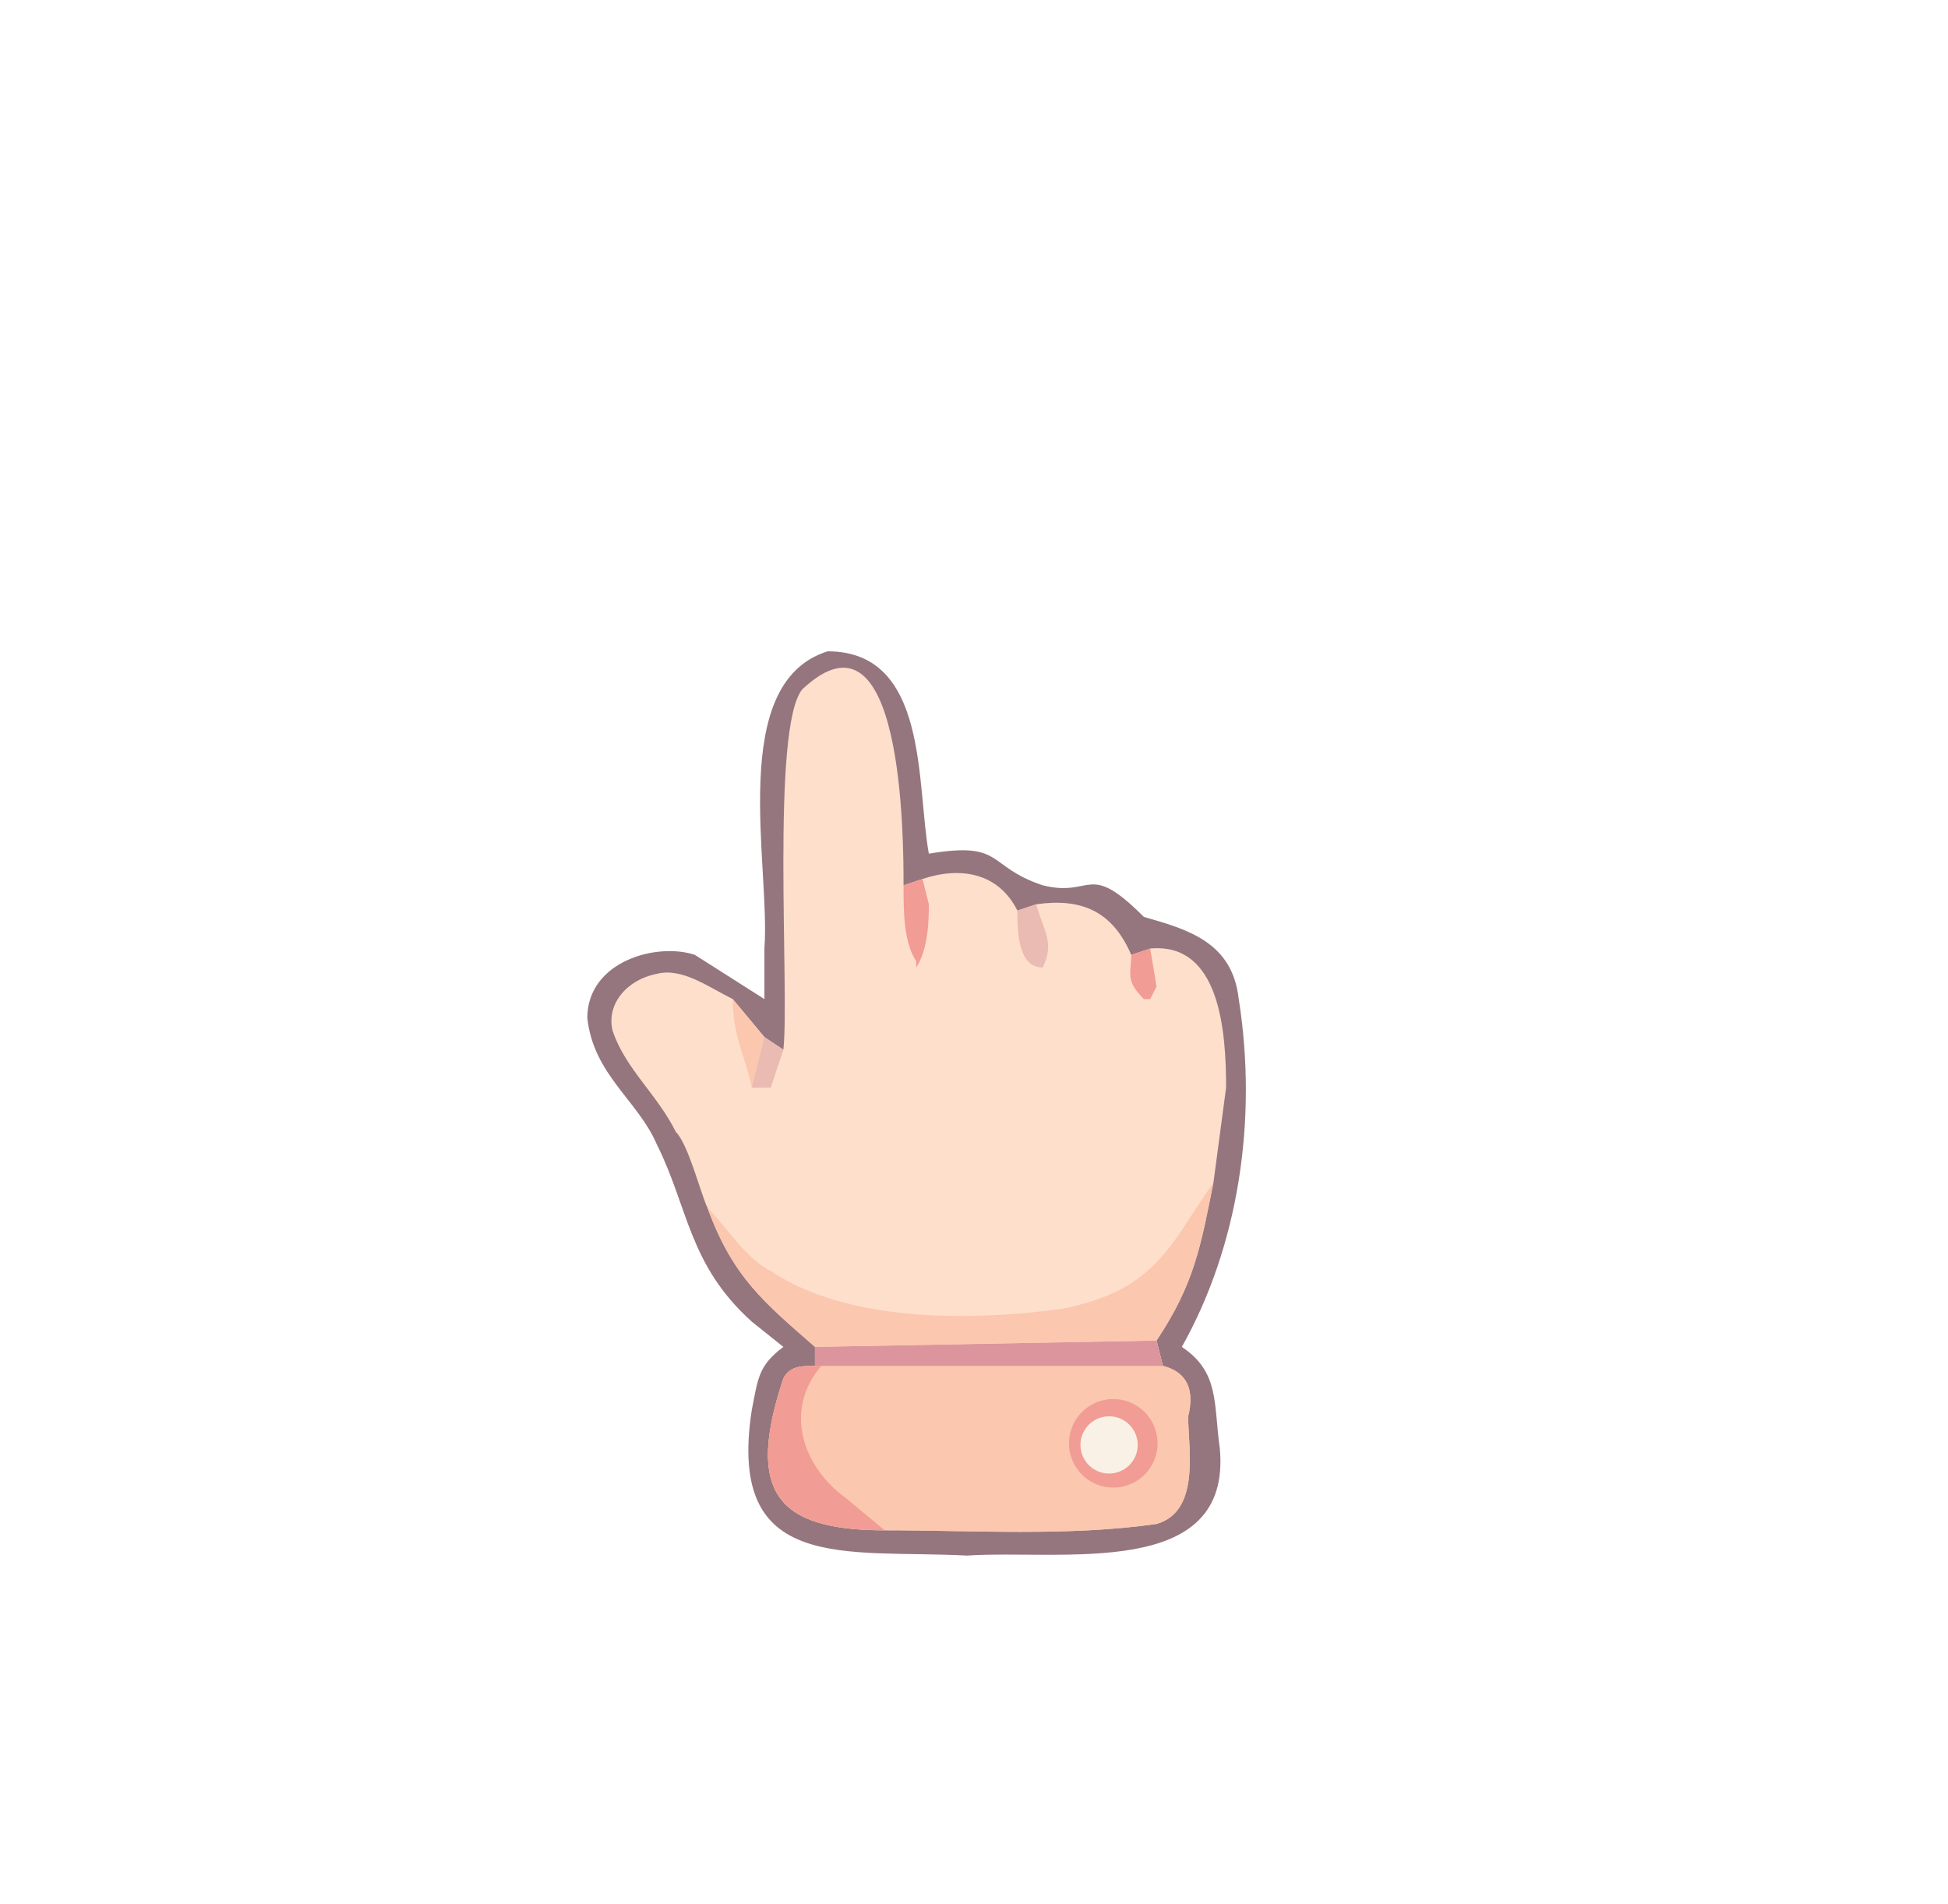
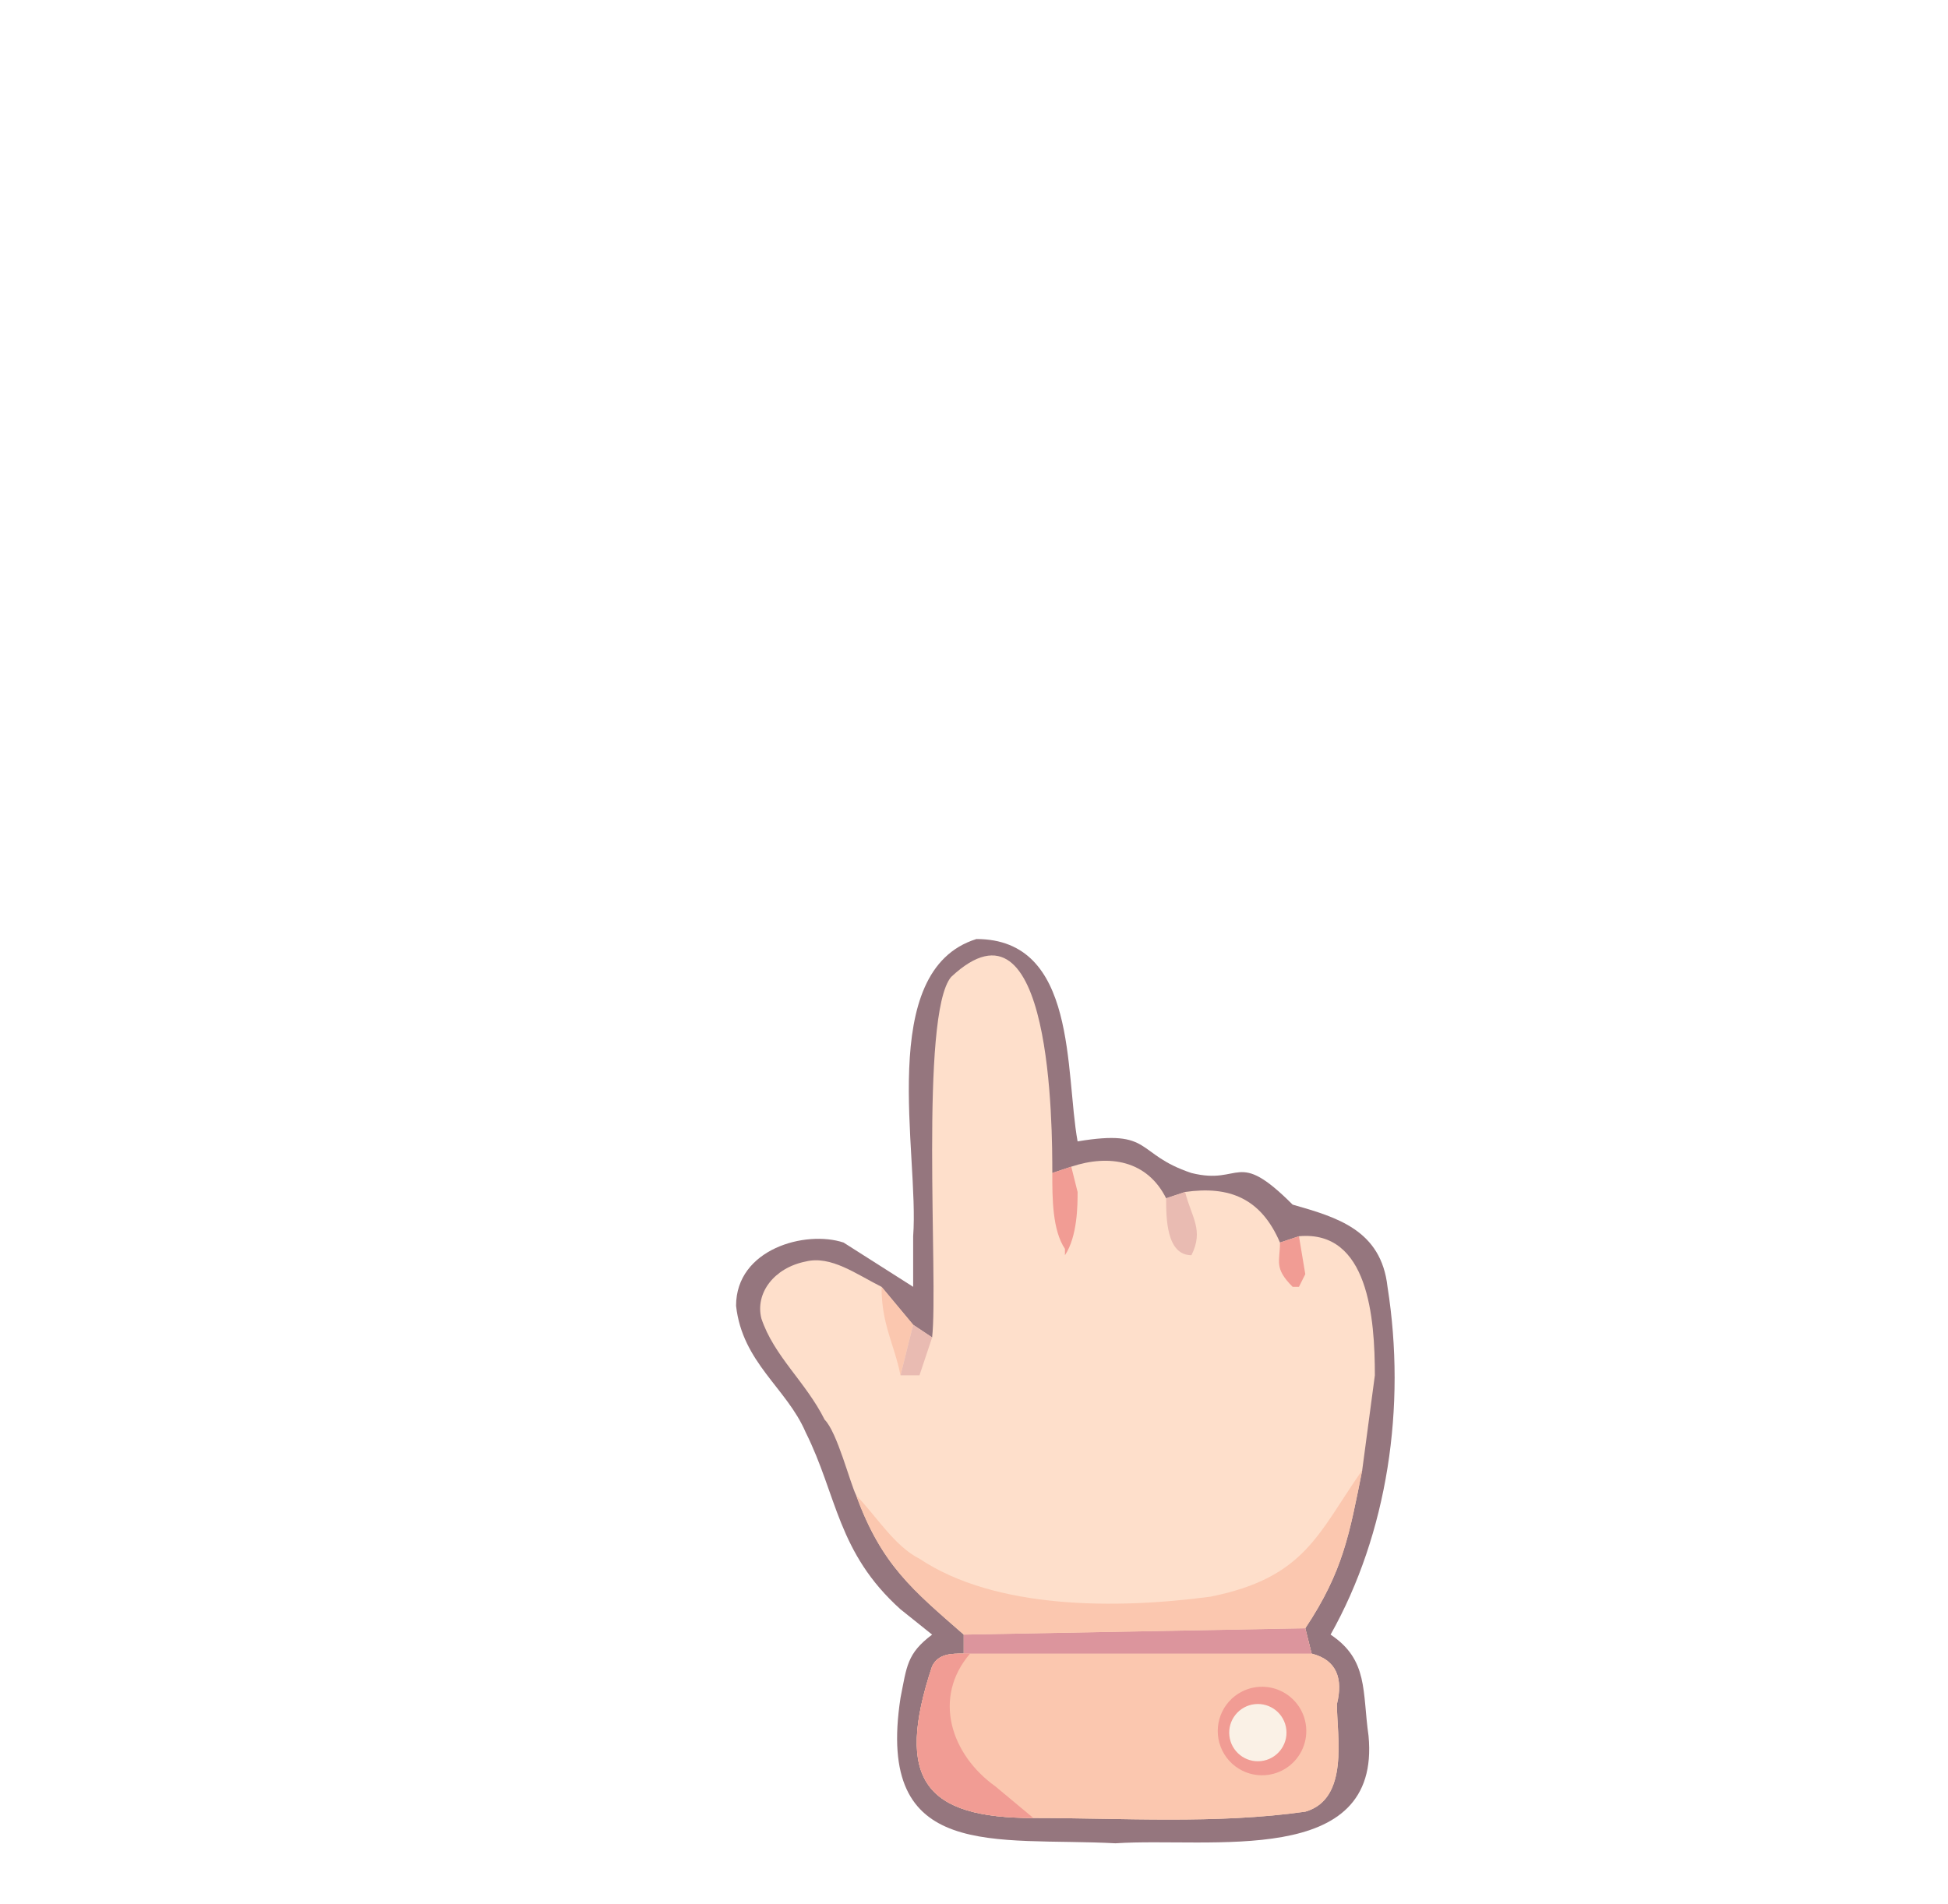
<svg xmlns="http://www.w3.org/2000/svg" width="44" height="43" viewBox="0 0 44 43">
  <defs>
    <clipPath id="clip_sgtcute_03">
      <rect x="0" y="0" width="44" height="43" />
    </clipPath>
  </defs>
  <g clip-path="url(#clip_sgtcute_03)">
-     <svg x="-1.02" y="-1.5" width="44" height="43" viewBox="616 0 308 288" preserveAspectRatio="xMidYMid meet" style="overflow:hidden">
+     <svg x="2.34" y="5" width="44" height="43" viewBox="616 0 308 288" preserveAspectRatio="xMidYMid meet" style="overflow:hidden">
      <g transform="translate(0 0)" data-sgt-offset="1">
        <path fill="#897582" d="M767 396c4 0 17 2 17-3-1-6 0-12 6-15 5 1 6 4 9 1 2-3 2-7 6-7 3 0 6 0 8 2l1 4 3 2 7-2c2 1 6 3 7 6l-1 8c4 3 11 8 8 13-3 4-5 4-9 6 6 11 1 16-10 14 0 10 6 20-9 25l-4 10c23-6 21 23-12 24 1 7-3 28-7 33a10 10 0 0 1-14 2c-4-4-4-8-5-12h-4c-3 4-3 14-8 14-10 1-14-5-15-13h-3c-2 3 0 6-3 8-6 4-10 1-13-4l-6 4c-3-1-10-4-9-9 2-5-6-4-8-9-3-5 2-8 6-10-8-11-3-14 8-14 2-3 1-5 3-7s8-3 10 0c2 2 3 2 6 2l3-1c-1-3-12-3-12-15-1-2-6-4-9-6-5-9-5-24 8-27-2-25 25-22 41-25l1-2 1-1h3l-1 4Z" data-index="1" style="opacity:1" />
        <path fill="#897582" d="M730 406c4-3 9-4 14-5 4 1 4 3 3 7 9-2 38-2 46 2 10 5 7 28 6 38-1 3-1 7-4 9-11 5-56 7-62-4l-1-3c-1 2-3 2-6 3l-1-6-1-3 1-21c0-5 1-13 5-17Z" data-index="2" />
        <path fill="#FAF1E6" d="M730 406c4-3 9-4 14-5 4 1 4 3 3 7h-3c-8 3-10 3-12 12l-1 3-1 4h-2l-3-4c0-5 1-13 5-17Z" data-index="3" />
        <path fill="#D0D0D3" d="m732 409 11-4 1 3c-8 3-10 3-12 12-4-5-5-4 0-11Z" data-index="4" />
        <path fill="#FEFEFE" d="M730 406c4-3 9-4 14-5 4 1 4 3 3 7h-3l-1-3-11 4c0-1 9-4 12-7l-10 3c-1 1-2 2-4 1Z" data-index="5" />
        <path fill="#D0D0D3" d="m725 423 3 4h2l1-4 1 27c-1 2-3 2-6 3l-1-6-1-3 1-21Z" data-index="6" />
        <path fill="#CBC9D5" d="M725 447c5 0 3 1 7 3-1 2-3 2-6 3l-1-6Z" data-index="7" />
        <path fill="#D0D0D3" d="M734 441c-1-6-1-23 3-27 13-7 44-7 57 0 5 3 3 24 4 29 1 22-42 15-55 14-3-1-7-4-9-8v-8Z" data-index="8" style="opacity:1" />
        <path fill="#E9BBB2" d="M741 439c4 0 6 0 7 5l-4 3h-3c-3-1-4-2-4-5l4-3Z" data-index="9" />
        <path fill="#FAF1E6" d="M734 441v-1l7-1-4 3c0 3 1 4 4 5-3 0-4-1-7 2v-8Z" data-index="10" />
        <path fill="#F19C94" d="M786 439c3 0 7 0 8 4l-3 4c-4 0-6 0-8-4l3-4Z" data-index="11" style="opacity:1" />
        <path fill="#95767E" d="M746 430a5 5 0 1 1 3 9 5 5 0 0 1-3-9Z" data-index="12" />
        <path fill="#897582" d="M782 430a5 5 0 1 1 2 9 5 5 0 0 1-2-9Z" data-index="13" />
        <path fill="#897582" d="M760 437c1 0 3 3 5 3 3 0 4-3 7-3l1 2c-5 5-13 5-13-2Z" data-index="14" />
        <path fill="#FEFEFE" d="m744 414 5 1v1l-6 3h-3l-1-1 5-4Z" data-index="15" />
        <path fill="#95767E" d="M705 488c-8-11-3-14 8-14 2-3 1-5 3-7s8-3 10 0c2 2 3 2 6 2l-2 2 1 1c-4 9-30 15-11 30 13 3 14-5 18-7l1 2h1c2 3 2 7 1 11h-3c-2 3 0 6-3 8-6 4-10 1-13-4l-6 4c-3-1-10-4-9-9 2-5-6-4-8-9-3-5 2-8 6-10Z" data-index="16" style="opacity:1" />
        <path fill="#FBC7AF" d="M712 506c-1-10-12-3-9-13 9-6 2-8 2-13 4-7 4 0 10-3 4-2 1-7 5-8 5-2 4 3 7 4 2 0 2 0 3-2l1 1c-4 9-30 15-11 30-2 2-4 4-7 4h-1Z" data-index="17" style="opacity:1" />
        <path fill="#E9BBB2" d="M720 502c13 3 14-5 18-7l1 2c1 3 2 5 1 7-1 1-3 0-7 4l1 5-6 1c-2-3-1-3-4-4-4 0-13 3-14-2l2-2h1c3 0 5-2 7-4Z" data-index="18" style="opacity:1" />
        <path fill="#D0D0D3" d="M744 401c16-3 41-3 56 4 8 4 7 29 7 37l-2 3c-1-2 1-1-2-2l-4 5c1-10 4-33-6-38-8-4-37-4-46-2 1-4 1-6-3-7Z" data-index="19" />
        <path fill="#BCBCCD" d="m799 448 4-5c3 1 1 0 2 2l2-3c-1 10-2 20-14 22-17 4-34 3-51 1-8-1-14-4-16-12 3-1 5-1 6-3l1 3c6 11 51 9 62 4 3-2 3-6 4-9Z" data-index="20" style="opacity:1" />
        <path fill="#95767E" d="M714 447c-5-9-5-24 8-27v20l-1 7 3-3 1 3 1 6-1 3-2-3c-1-2-6-4-9-6Z" data-index="21" />
        <path fill="#FBC7AF" d="M715 435c0-4 0-8 4-11l1 1c2 3 1 10 1 14l-6-4Z" data-index="22" />
        <path fill="#F19C94" d="m715 435 6 4 1 1-1 7c-6-4-6-4-6-12Z" data-index="23" />
        <path fill="#998D95" d="m764 393 1-1h3l-1 4v-1l-1 1-1-1-1-2Z" data-index="24" />
        <path fill="#D0D0D3" d="m745 471 1-2 28 1 10-1 3 2c4 9 8 24-3 29-10 5-37 6-43-6-3-5 2-17 4-23Z" data-index="25" />
        <path fill="#91716A" d="M758 475h20c5 3 4 7 4 12 0 3-1 6-4 6-7 1-19 2-25-1s-4-12-1-16l6-1Z" data-index="26" style="opacity:1" />
        <path fill="#FBC7AF" d="M771 492c-3 0-16 1-17-2-9-17 12-13 20-13l5 2c2 4 2 10-3 12l-5 1Z" data-index="27" />
        <path fill="#E9BBB2" d="m774 477 5 2c2 4 2 10-3 12l-5 1c1-2 1-2 3-2a2 2 0 0 1 1-4v-2a2 2 0 0 1-1-5v-2Z" data-index="28" />
        <path fill="#91716A" d="M774 479a2 2 0 1 1 3 4 2 2 0 0 1-3-4Z" data-index="29" />
        <path fill="#91716A" d="M775 486a2 2 0 1 1-1 4 2 2 0 0 1 1-4Z" data-index="30" />
        <path fill="#CBC9D5" d="m745 471 1-2 28 1 10-1-1 5h-5v1h-20c-3-2-10-2-13-4Z" data-index="31" />
        <path fill="#CBC9D5" d="m792 399-5-2c3-9 0-4-1-11l4-4c4-1 6 4 11 0 3-2 1-3 3-6 8-3 6 5 12 7 3 1 4-1 7-1 6 2 3 7 3 10l2 5-4 4c-2 3-3 9-6 9 2-5 2-7 2-12-9-12-18-12-25 1h-3Z" data-index="32" style="opacity:1" />
        <path fill="#BCBCCD" d="M792 399c1-4 1-5 4-8 6-5 16-6 21 0 2 2 3 4 3 7-9-12-18-12-25 1h-3Z" data-index="33" />
        <path fill="#BCBCCD" d="M828 397c3 1 7 2 7 6l-3 3c-3 1-4 0-5 3-2 5 2 7 0 10l-3 3-3-1c-4-2-7 2-11-1-1-3 1-5 4-7l4-3c3 0 4-6 6-9l4-4Z" data-index="34" style="opacity:1" />
        <path fill="#D0D0D3" d="M804 393c13-1 17 11 6 19l-2-1-1-3c-1-4-7-6-8-9 1-3 3-4 5-6Z" data-index="35" />
        <path fill="#998D95" d="M736 473v4l2 5-1 8-2 2-6 3c-3 0-3 0-5-2-1-4 0-6 2-9l1-2 9-9Z" data-index="36" />
        <path fill="#CBC9D5" d="m726 484 3 2 6 6-6 3c-3 0-3 0-5-2-1-4 0-6 2-9Z" data-index="37" />
        <path fill="#FAF1E6" d="m726 484 3 2-2 4-3 3c-1-4 0-6 2-9Z" data-index="38" />
        <path fill="#D0D0D3" d="m724 493 3-3 2 5c-3 0-3 0-5-2Z" data-index="39" />
        <path fill="#D0D0D3" d="M736 473v4c-1 3-1 6-3 8l-6-3 9-9Z" data-index="40" />
        <path fill="#D0D0D3" d="M791 470c6-1 8-2 14-5l3 9c2 7-11 6-15 7l-3-11h1Z" data-index="41" />
        <path fill="#BCBCCD" d="m793 481-3-11h1c2 6 13 5 17 4 2 7-11 6-15 7Z" data-index="42" />
        <path fill="#D0D0D3" d="M812 462c10 1 4 9 0 13-2 0-4-9-5-11l5-2Z" data-index="43" />
        <path fill="#CBC9D5" d="M744 502c5 3 10 2 15 5l1 2c-4 1-11 1-15-1l-1-6Z" data-index="44" />
        <path fill="#E9BBB2" d="M810 437c0-3-1-11 1-13 4-1 5 7 5 10-2 3-2 4-6 3Z" data-index="45" />
        <path fill="#BCBCCD" d="M781 511h5c1 3-2 5-4 6-3 1-8 0-9-4v-1l8-1Z" data-index="46" />
        <path fill="#CBC9D5" d="M781 511h5c1 3-2 5-4 6l-1-6Z" data-index="47" />
        <path fill="#CBC9D5" d="M788 502c0 9-8 8-15 7v-2c2-2 10-2 15-5Z" data-index="48" />
        <path fill="#CBC9D5" d="m745 511 13 1c1 2 0 2-1 4-6 3-10 1-12-5Z" data-index="49" />
        <path fill="#F19C94" d="M816 434c0 5 0 10-4 12-3 0-2-6-2-9 4 1 4 0 6-3Z" data-index="50" />
        <path fill="#CBC9D5" d="M720 485v7c1 5 5 5 8 7l-1 1c-9-1-13-7-7-15Z" data-index="51" />
        <path fill="#CBC9D5" d="m736 473 6-4-4 13-2-5v-4Z" data-index="52" />
        <path fill="#95767E" d="M448 389c3-6 6-10 12-13 5-2 11-2 16 0 6 3 9 7 12 13 5-2 10-3 16-1 5 1 10 5 12 10 4 7 3 12 0 19l4 2c15 8 14 33-4 38 3 8 3 13 0 21-3 5-10 9-16 9-5 1-7 0-12-1-2 5-5 9-11 12-5 2-10 3-16 1-6-3-10-7-13-13-5 2-10 2-15 1-5-2-10-5-12-10-4-6-3-13-1-20-19-10-20-31 0-39-2-6-3-11-1-17 1-5 5-9 10-12 6-3 12-2 19 0Z" data-index="53" />
        <path fill="#91716A" d="M469 409c7 0 10 2 16 5l2 3c5 5 7 8 9 16v7c-1 6-2 8-5 14l-3 3c-6 5-9 6-16 8h-5c-6 0-10-2-15-5l-4-3c-5-6-6-9-8-16v-4c0-7 2-11 5-16l4-4c5-5 9-6 16-8h4Z" data-index="54" />
        <path fill="#FEE891" d="M442 439a26 26 0 1 1 52-4 26 26 0 0 1-52 4Z" data-index="55" />
        <path fill="#F8CF94" d="M450 450c3 6 12 9 18 9 11 1 17-7 24-13l1-1a26 26 0 0 1-48 4l3-1 2 2Z" data-index="56" />
        <path fill="#E9BBB2" d="M447 439c3-1 6-2 9 1l-1 4-7-1-1-4Z" data-index="57" />
        <path fill="#E9BBB2" d="M482 438c3 0 5 0 7 2 0 3 0 2-2 4-3 0-4 1-6-2l1-4Z" data-index="58" />
        <path fill="#91716A" d="M456 431a3 3 0 1 1-1 6 3 3 0 0 1 1-6Z" data-index="59" />
        <path fill="#8A745B" d="M479 431a3 3 0 1 1 3 6 3 3 0 0 1-3-6Z" data-index="60" />
        <path fill="#8A745B" d="m472 439 1 2c-2 3-6 2-9 1l-1-2h1c4 1 4 2 8-1Z" data-index="61" />
        <path fill="#D1A4F4" d="m488 457 3-3c5 3 14 1 20 1l4-1-1 2 2 1c3 8 3 13 0 21-3 5-10 9-16 9v-1l3-1v-1h-5l-12-3c-6-5-10-9-14-16 7-2 10-3 16-8Z" data-index="62" />
        <path fill="#897582" d="m511 455 4-1-1 2 2 1c3 8 3 13 0 21-3 5-10 9-16 9v-1l3-1v-1h-5c14-3 20-11 15-26l-2-3Z" data-index="63" />
        <path fill="#C596D4" d="m488 457 3-3c5 3 14 1 20 1l2 3-2 1c-8 2-16 2-23-2Z" data-index="64" />
        <path fill="#FEE891" d="M423 416c-7-19 8-31 27-22 5 3 13 9 15 15-7 2-11 3-16 8l-4 4c-4-3-15-2-20-1l-2-4Z" data-index="65" />
        <path fill="#AFCF99" d="M423 416c10-3 16-2 26 1l-4 4c-4-3-15-2-20-1l-2-4Z" data-index="66" />
        <path fill="#91E5DC" d="M440 441c2 7 3 10 8 16l4 3c-2 5-2 15-2 21l-3 1c-5 2-11 3-16 0-4-2-7-5-8-9-3-7-1-12 2-17 5-7 9-10 15-15Z" data-index="67" />
        <path fill="#70B7E2" d="m448 457 4 3c-2 5-2 15-2 21l-3 1c-3-9-1-16 1-25Z" data-index="68" />
        <path fill="#FCB2C5" d="m511 419 4 2c5 2 9 5 11 11 1 4 1 9-1 13s-6 7-10 9l-4 1c-6 0-15 2-20-1 3-6 4-8 5-14v-7c7-4 11-8 15-14Z" data-index="69" />
        <path fill="#DC959D" d="m511 419 4 2c-4 5-7 9-13 13-2 2-5 3-6 6v-7c7-4 11-8 15-14Z" data-index="70" />
        <path fill="#F19C94" d="M487 393c6-2 11-4 17-1 4 1 7 4 9 8 3 7 2 13-2 19s-8 10-15 14c-2-8-4-11-9-16l-2-3c2-6 2-13 1-20l1-1Z" data-index="71" />
        <path fill="#EEA477" d="M487 393c6 5 5 19 0 24l-2-3c2-6 2-13 1-20l1-1Z" data-index="72" />
        <path fill="#A9C2EC" d="M452 460c5 3 9 5 15 5h5c4 7 8 11 14 16l-1 4c-3 5-5 8-11 10-4 2-8 2-13 0-6-3-8-8-11-14 0-6 0-16 2-21Z" data-index="73" />
        <path fill="#C596D4" d="M467 465h5c4 7 8 11 14 16l-1 4c-9-6-13-11-18-20Z" data-index="74" />
        <path fill="#B2E988" d="M425 420c5-1 16-2 20 1-3 5-5 9-5 16v4c-6 5-10 8-15 15l-3-2c-5-2-10-6-12-11-1-5-1-9 1-13 3-6 8-8 14-10Z" data-index="75" />
        <path fill="#7EC3CA" d="M422 454c3-7 12-15 18-17v4c-6 5-10 8-15 15l-3-2Z" data-index="76" />
        <path fill="#FEBA7A" d="M452 390c2-5 5-9 10-11 4-1 9-1 13 1 6 3 9 8 11 14 1 7 1 14-1 20-6-3-9-5-16-5h-4c-2-6-10-12-15-15l2-4Z" data-index="77" />
        <path fill="#F8CF94" d="M452 390c7 5 14 10 17 19h-4c-2-6-10-12-15-15l2-4Z" data-index="78" />
        <path fill="#95767E" d="M754 107c16 0 14 21 16 32 12-2 9 2 18 5 8 2 7-4 16 5 7 2 14 4 15 13 3 19 0 39-9 55 6 4 5 9 6 16 2 21-25 16-40 17-19-1-38 3-34-23 1-5 1-7 5-10l-5-4c-10-9-10-18-15-28-3-7-10-11-11-20 0-9 11-12 17-10l11 7v-8c1-13-6-42 10-47Z" data-index="79" />
        <path fill="#FEDFCB" d="M747 170c1-9-2-51 3-57 16-15 16 24 16 31l3-1c6-2 12-1 15 5l3-1c7-1 12 1 15 8l3-1c11-1 12 13 12 22l-2 15c-2 10-3 16-9 25l1 4c4 1 5 4 4 8 0 5 2 15-5 17-14 2-29 1-43 1-17 0-22-6-16-24 1-2 3-2 5-2v-3c-8-7-13-11-17-22-1-2-3-10-5-12-3-6-8-10-10-16-1-4 2-8 7-9 4-1 8 2 12 4l5 6 3 2Z" data-index="80" />
        <path fill="#FBC7AF" d="m752 217 54-1 1 4c4 1 5 4 4 8 0 5 2 15-5 17-14 2-29 1-43 1-17 0-22-6-16-24 1-2 3-2 5-2v-3Z" data-index="81" />
        <path fill="#DC959D" d="m752 217 54-1 1 4h-55v-3Z" data-index="82" />
        <path fill="#F19C94" d="M752 220h1c-6 7-3 16 4 21l6 5c-17 0-22-6-16-24 1-2 3-2 5-2Z" data-index="83" />
        <path fill="#F19C94" d="M796 226a7 7 0 1 1 5 13 7 7 0 0 1-5-13Z" data-index="84" />
        <path fill="#FAF1E6" d="M798 228a4 4 0 1 1 1 9 4 4 0 0 1-1-9Z" data-index="85" />
        <path fill="#FBC7AF" d="M735 195c3 3 6 8 10 10 12 8 31 8 46 6 15-3 17-10 24-20-2 10-3 16-9 25l-54 1c-8-7-13-11-17-22Z" data-index="86" />
        <path fill="#F19C94" d="m766 144 3-1 1 4c0 2 0 7-2 10v-1c-2-3-2-8-2-12Z" data-index="87" />
        <path fill="#E9BBB2" d="m784 148 3-1c1 4 3 6 1 10-4 0-4-6-4-9Z" data-index="88" />
        <path fill="#F19C94" d="m802 155 3-1 1 6-1 2h-1c-3-3-2-4-2-7Z" data-index="89" />
        <path fill="#FBC7AF" d="m739 162 5 6-2 8c-1-5-3-8-3-14Z" data-index="90" />
        <path fill="#E9BBB2" d="m744 168 3 2-2 6h-3l2-8Z" data-index="91" />
        <path fill="#95767E" d="M1065 108c17-2 15 18 14 29 2-6 9-29 21-17 5 5 3 18 1 25 4-4 11-11 17-5 9 10-6 29-9 39-2 8-2 18-6 26-9 23-26 18-46 17-7 0-12-2-18-6-9-7-11-18-16-27l-10-12c-7-10-5-18 8-19 6 0 12 6 17 10-2-10-13-44-1-50s16 12 19 20c1-11-2-24 9-30Z" data-index="92" />
        <path fill="#FEDFCB" d="M1042 174c0-16-12-37-4-52 1-3 5-1 8 1 5 4 8 33 12 34 5-7-4-44 11-46l3 2c7 11 2 31 4 44h1c5-4 6-37 17-36 9 1 5 18 4 23s-5 15-4 19l1 1c5-4 10-23 18-23 11 5-6 29-7 37-6 26-5 43-36 41-31-1-31-4-45-33-2-4-15-13-12-20 9-13 22 5 28 11l1-3Z" data-index="93" />
        <path fill="#E9BBB2" d="M1042 174c7 1 14 2 19 7 2 2 5 7 5 10l-1 1c-3-1-7-8-10-11-3-2-11-2-14-4l1-3Z" data-index="94" />
        <path fill="#95767E" d="M166 399c13-1 11 6 17 6 11 0 12-4 21 9 8 0 16 5 16 13 1 9-3 16-3 25-2 29-15 40-42 42-18 0-35-5-46-20-10-15-13-36 4-48 0-15 5-30 24-22 3-3 4-3 9-5Z" data-index="95" style="opacity:1" />
        <path fill="#FEDFCB" d="M159 409c2-4 4-6 9-6 3-1 6 0 8 2l3 4 3 1c8-4 14-2 18 6l1 2h7c10 4 11 15 7 23l-2 3v9c-1 10-4 22-12 29-18 14-53 10-67-8-11-14-14-32 1-45l1-5c2-12 5-24 20-16l3 1Z" data-index="96" style="opacity:1" />
        <path fill="#F19C94" d="M159 409c2-4 4-6 9-6 3-1 6 0 8 2l3 4 3 1c8-4 14-2 18 6l1 2h7c10 4 11 15 7 23l-2 3v6l-6 3c-7 5-23 1-34 9v5h-1c-5-3-1-10-16-17-3 0-8 2-11 0v-1c6-5 25-3 18-20l-1-2 4-1-7-3v-14Z" data-index="97" />
        <path fill="#FEDFCB" d="M159 409c2-4 4-6 9-6 3-1 6 0 8 2l3 4 3 1 1 4-3 1c-1 10 0 25-11 28l-2-1c0-6 4-8-1-16l-7-3v-14Z" data-index="98" />
        <path fill="#E9BBB2" d="m179 409 3 1 1 4-3 1-1-6Z" data-index="99" />
        <path fill="#FEDFCB" d="M182 410c8-4 14-2 18 6l1 2c-1 9-1 14-5 22-6 7-11 7-17 0 4-10 5-16 4-26l-1-4Z" data-index="100" />
        <path fill="#FBC7AF" d="M173 462c-3-7-4-7-9-12-2-1-2-2-2-3 2-2 7 0 8-1 9-5 8 1 17 3l7-2c5 5 6 6 13 6-7 5-23 1-34 9Z" data-index="101" style="opacity:1" />
        <path fill="#FEDFCB" d="M201 418h7c10 4 11 15 7 23l-4 3c-4-1-7-3-10-6l-1 1-1-1h-1l-2 2c4-8 4-13 5-22Z" data-index="102" />
        <path fill="#E9BBB2" d="M201 418h7l-4 1c0 7 0 12-3 19l-1 1-1-1h-1l-2 2c4-8 4-13 5-22Z" data-index="103" />
        <path fill="#FBC7AF" d="m200 439 1-1c3 3 6 5 10 6l4-3-2 3v1h-1c-4 4-11 6-14 0l2-6Z" data-index="104" />
        <path fill="#FEDFCB" d="M136 424c2-12 5-24 20-16l3 1v14l7 3-4 1 1 2c-6-5-21-2-28 0l1-5Z" data-index="105" />
        <path fill="#E9BBB2" d="m156 408 3 1v14l7 3-4 1 1 2c-6-5-21-2-28 0l1-5 1 1c7-2 11-2 18-2l1-15Z" data-index="106" style="opacity:1" />
        <path fill="#95767E" d="M166 143c4 0 7 2 11 5l51 47c7 7 14 16 6 26-4 5-12 5-19 5 6 13 15 26 3 38-23 16-30-9-37-25-6 5-16 14-24 8-9-6-7-20-7-29l3-62c0-7 6-11 13-13Z" data-index="107" />
        <path fill="#FCB2C5" d="M166 147c10 1 31 26 40 33 6 7 18 15 24 23 14 20-10 20-20 20 4 12 16 25 7 37-21 18-28-14-35-27-5 5-14 15-22 12-3-1-5-3-6-6-3-8 3-64 2-76-1-8 1-14 10-16Z" data-index="108" />
        <path fill="#DC959D" d="M166 151a1828 1828 0 0 1 60 53c2 2 3 8 0 10-4 5-15 3-21 4l11 27c1 4 0 7-2 10-17 17-26-19-31-30l-11 11c-6 5-15 3-15-6l4-74c0-2 3-4 5-5Z" data-index="109" />
        <path fill="#FEFEFE" d="M184 221c-6 5-14 15-21 15l-2-2a365 365 0 0 1 4-80c2-1 3 0 5 1l53 49c4 4 3 10-3 11h-20l13 31v4c-12 22-23-14-27-24l-2-5Z" data-index="110" />
        <path fill="#FAF1E6" d="M186 226c8 4 11 26 26 21l1-1v4c-12 22-23-14-27-24Z" data-index="111" />
        <path fill="#897582" d="m1024 696 7 1c5 2 38 35 40 39 1 4 1 8-1 12-4 8-25 12-33 15-10 3-21 8-32 7-7-4-9-9-7-17 4-16 10-32 16-47 2-6 5-8 10-10Z" data-index="112" />
        <path fill="#D0D0D3" d="M1001 756c2-9 14-49 19-54l7-2c7 0 25 21 31 27 4 4 9 8 10 13 0 2 0 5-2 7-4 6-49 19-57 19l-6-2c-2-2-2-5-2-8Z" data-index="113" />
        <path fill="#A9C2EC" d="M1058 727c4 4 9 8 10 13 0 2 0 5-2 7-4 6-49 19-57 19l-6-2c-2-2-2-5-2-8 6 9 49-10 56-17 2-2 1-9 1-12Z" data-index="114" />
        <path fill="#897582" d="M799 696c17-1 18 18 23 30l6 20c10 33-15 24-33 18-17-5-56-12-31-36 7-7 27-29 35-32Z" data-index="115" style="opacity:1" />
        <path fill="#D0D0D3" d="M772 726c6-6 29-36 36-23 6 10 18 44 19 55-2 15-19 6-28 4l-29-10c-19-8-6-19 2-26Z" data-index="116" style="opacity:1" />
        <path fill="#A9C2EC" d="M827 758c-2 15-19 6-28 4l-29-10c-19-8-6-19 2-26-1 2-4 10-2 12 10 10 44 22 57 20Z" data-index="117" style="opacity:1" />
        <path fill="#897582" d="M709 639c7 0 55 14 60 19 3 2 4 6 4 10 0 9-17 23-25 30-4 5-9 11-15 14h-10c-5-2-7-6-9-10-4-10-18-48-14-56 2-4 5-6 9-7Z" data-index="118" style="opacity:1" />
        <path fill="#D0D0D3" d="M743 697c-3 5-8 11-14 12-2 0-5 0-7-2-5-4-19-48-19-56l2-6c2-2 5-2 8-2l31 9c19 6 39 10 14 31l-15 14Z" data-index="119" style="opacity:1" />
        <path fill="#A9C2EC" d="M743 697c-3 5-8 11-14 12-2 0-5 0-7-2-5-4-19-48-19-56l2-6c2-2 5-2 8-2-11 5 8 41 12 49s12 6 18 5Z" data-index="120" />
        <path fill="#897582" d="M1114 639c7 0 16 4 15 11-2 16-9 33-14 49-8 22-20 14-32 2l-26-25c-4-6-2-18 5-20 16-6 36-14 52-17Z" data-index="121" />
        <path fill="#D0D0D3" d="M1116 643c3 0 5 0 7 2 2 3 2 6 2 9-1 7-14 50-19 54h-8c-6-2-10-7-14-12l-5-5c-29-25-28-30 9-40 7-2 19-7 28-8Z" data-index="122" />
        <path fill="#A9C2EC" d="M1116 643c3 0 5 0 7 2 2 3 2 6 2 9-1 7-14 50-19 54h-8c-6-2-10-7-14-12 6 2 14 4 18-2 5-7 23-45 14-51Z" data-index="123" />
        <path fill="#95767E" d="M468 99c8-7 20-7 20 7 0 7-7 14-12 18l2 30-2 43c9 8 21 23 4 30-6 0-8-1-12-4l-1 1c-3 2-6 3-10 3-3 0-5-1-7-3-8-10 3-21 10-27-2-25-2-47 0-73-9-8-21-20-5-29 7-1 8 0 13 4Z" data-index="124" />
        <path fill="#FAF1E6" d="M468 105c3-3 5-6 10-7 4 0 7 3 6 7 0 8-6 13-11 18v8c2 23 1 45-1 68 7 6 21 18 7 25-6-1-7-3-11-8-11 16-28 2-4-17-2-28-2-46 0-76-7-6-20-17-7-25 6 0 7 2 11 7Z" data-index="125" />
        <path fill="#897582" d="M462 661h8c3 1 7 3 8 6 3 5 4 67 1 73-1 4-5 6-9 8-10 1-17-2-18-14v-58c0-8 2-12 10-15Z" data-index="126" />
        <path fill="#D0D0D3" d="M456 701c0-8-2-27 3-34 5-6 17-3 17 5l1 64c-2 4-3 7-8 8-18 5-13-31-13-43Z" data-index="127" style="opacity:1" />
        <path fill="#A9C2EC" d="M456 701c7 10-4 30 14 37l7-2c-2 4-3 7-8 8-18 5-13-31-13-43Z" data-index="128" />
        <path fill="#897582" d="M138 691c10-1 59-2 65 2 3 1 5 5 6 8 1 4 0 7-2 10-2 4-5 5-9 7-9 0-58 1-64-2-3-1-6-4-7-8-1-3-1-7 1-11 2-3 6-5 10-6Z" data-index="129" />
        <path fill="#D0D0D3" d="M133 697c8-4 32-3 42-3s28-3 31 9c-1 6-3 10-8 10-16 2-32 1-48 1-11 1-27-3-17-17Z" data-index="130" />
        <path fill="#A9C2EC" d="M206 703c-1 6-3 10-8 10-16 2-32 1-48 1-11 1-27-3-17-17 0 2 0 7 2 9 4 3 12 4 17 3 14 0 42 3 54-6Z" data-index="131" />
        <path fill="#897582" d="M431 680h4c4 1 6 3 8 6 2 8 2 31-1 38-5 11-18 2-25-2-8-4-26-11-20-22 4-6 28-18 34-20Z" data-index="132" />
        <path fill="#D0D0D3" d="m409 696 7-4c29-19 25 1 24 24-1 17-15 6-23 2-11-4-26-14-8-22Z" data-index="133" style="opacity:1" />
        <path fill="#A9C2EC" d="M440 716c-1 17-15 6-23 2-11-4-26-14-8-22l-4 7c7 8 24 16 35 13Z" data-index="134" />
        <path fill="#897582" d="M153 726c47-1 47-1 24 40-11 14-20-1-25-11s-16-24 1-29Z" data-index="135" />
        <path fill="#D0D0D3" d="M149 731c6-3 18-2 24-2 14 0 20 2 12 16l-4 8c-14 29-21 8-30-8-2-4-5-9-2-14Z" data-index="136" />
        <path fill="#A9C2EC" d="M149 731c5 4 10 28 21 27 7-1 9-12 15-13l-4 8c-14 29-21 8-30-8-2-4-5-9-2-14Z" data-index="137" />
        <path fill="#E9BBB2" d="M1064 370c3 0 8 1 8 5 2 14 2 29 1 42-1 3-4 5-6 6-3 0-9-2-9-5v-43c1-3 4-4 6-5Z" data-index="139" />
        <path fill="#FAF1E6" d="M1063 374c3 0 3-1 5 1l1 3v37l-2 4c-3 0-2 0-5-2l-1-7c1-7-2-32 2-36Z" data-index="140" />
        <path fill="#E9BBB2" d="M1062 442c17-1 9 18 11 30 1 6 1 18-5 22-2 0-8 0-9-3-3-14-1-29-1-43 0-3 2-5 4-6Z" data-index="141" />
        <path fill="#FAF1E6" d="m1063 445 5 1c3 3 1 34 1 41l-2 4c-3-1-3 0-5-2l-1-7c1-7-2-32 2-37Z" data-index="142" />
        <path fill="#E9BBB2" d="M1011 424c10 0 33-1 42 2 6 1 6 12-3 14l-41-1c-6-5-7-13 2-15Z" data-index="143" />
        <path fill="#FAF1E6" d="M1011 428h25c5 0 15-2 17 4l-2 4h-25c-4 0-18 1-18-5l3-3Z" data-index="144" />
        <path fill="#E9BBB2" d="M1080 424c11 0 28-1 39 1 8 1 11 9 2 14h-40c-7-1-11-10-1-15Z" data-index="145" />
        <path fill="#FAF1E6" d="M1081 428h25c5 0 15-2 17 4l-3 4h-31c-4 0-10 0-11-4l3-4Z" data-index="146" />
        <path fill="#95767E" d="M764 393c-2-3-13-9-6-16 7-6 22 1 15 10l-5 5h-3l-1 1Z" data-index="147" />
        <path fill="#F8CF94" d="M760 383c2-8 10-9 11 0-3 8-8 7-11 0Z" data-index="148" />
        <path fill="#FEDFCB" d="M760 383h11c-3 8-8 7-11 0Z" data-index="149" />
      </g>
    </svg>
  </g>
</svg>
